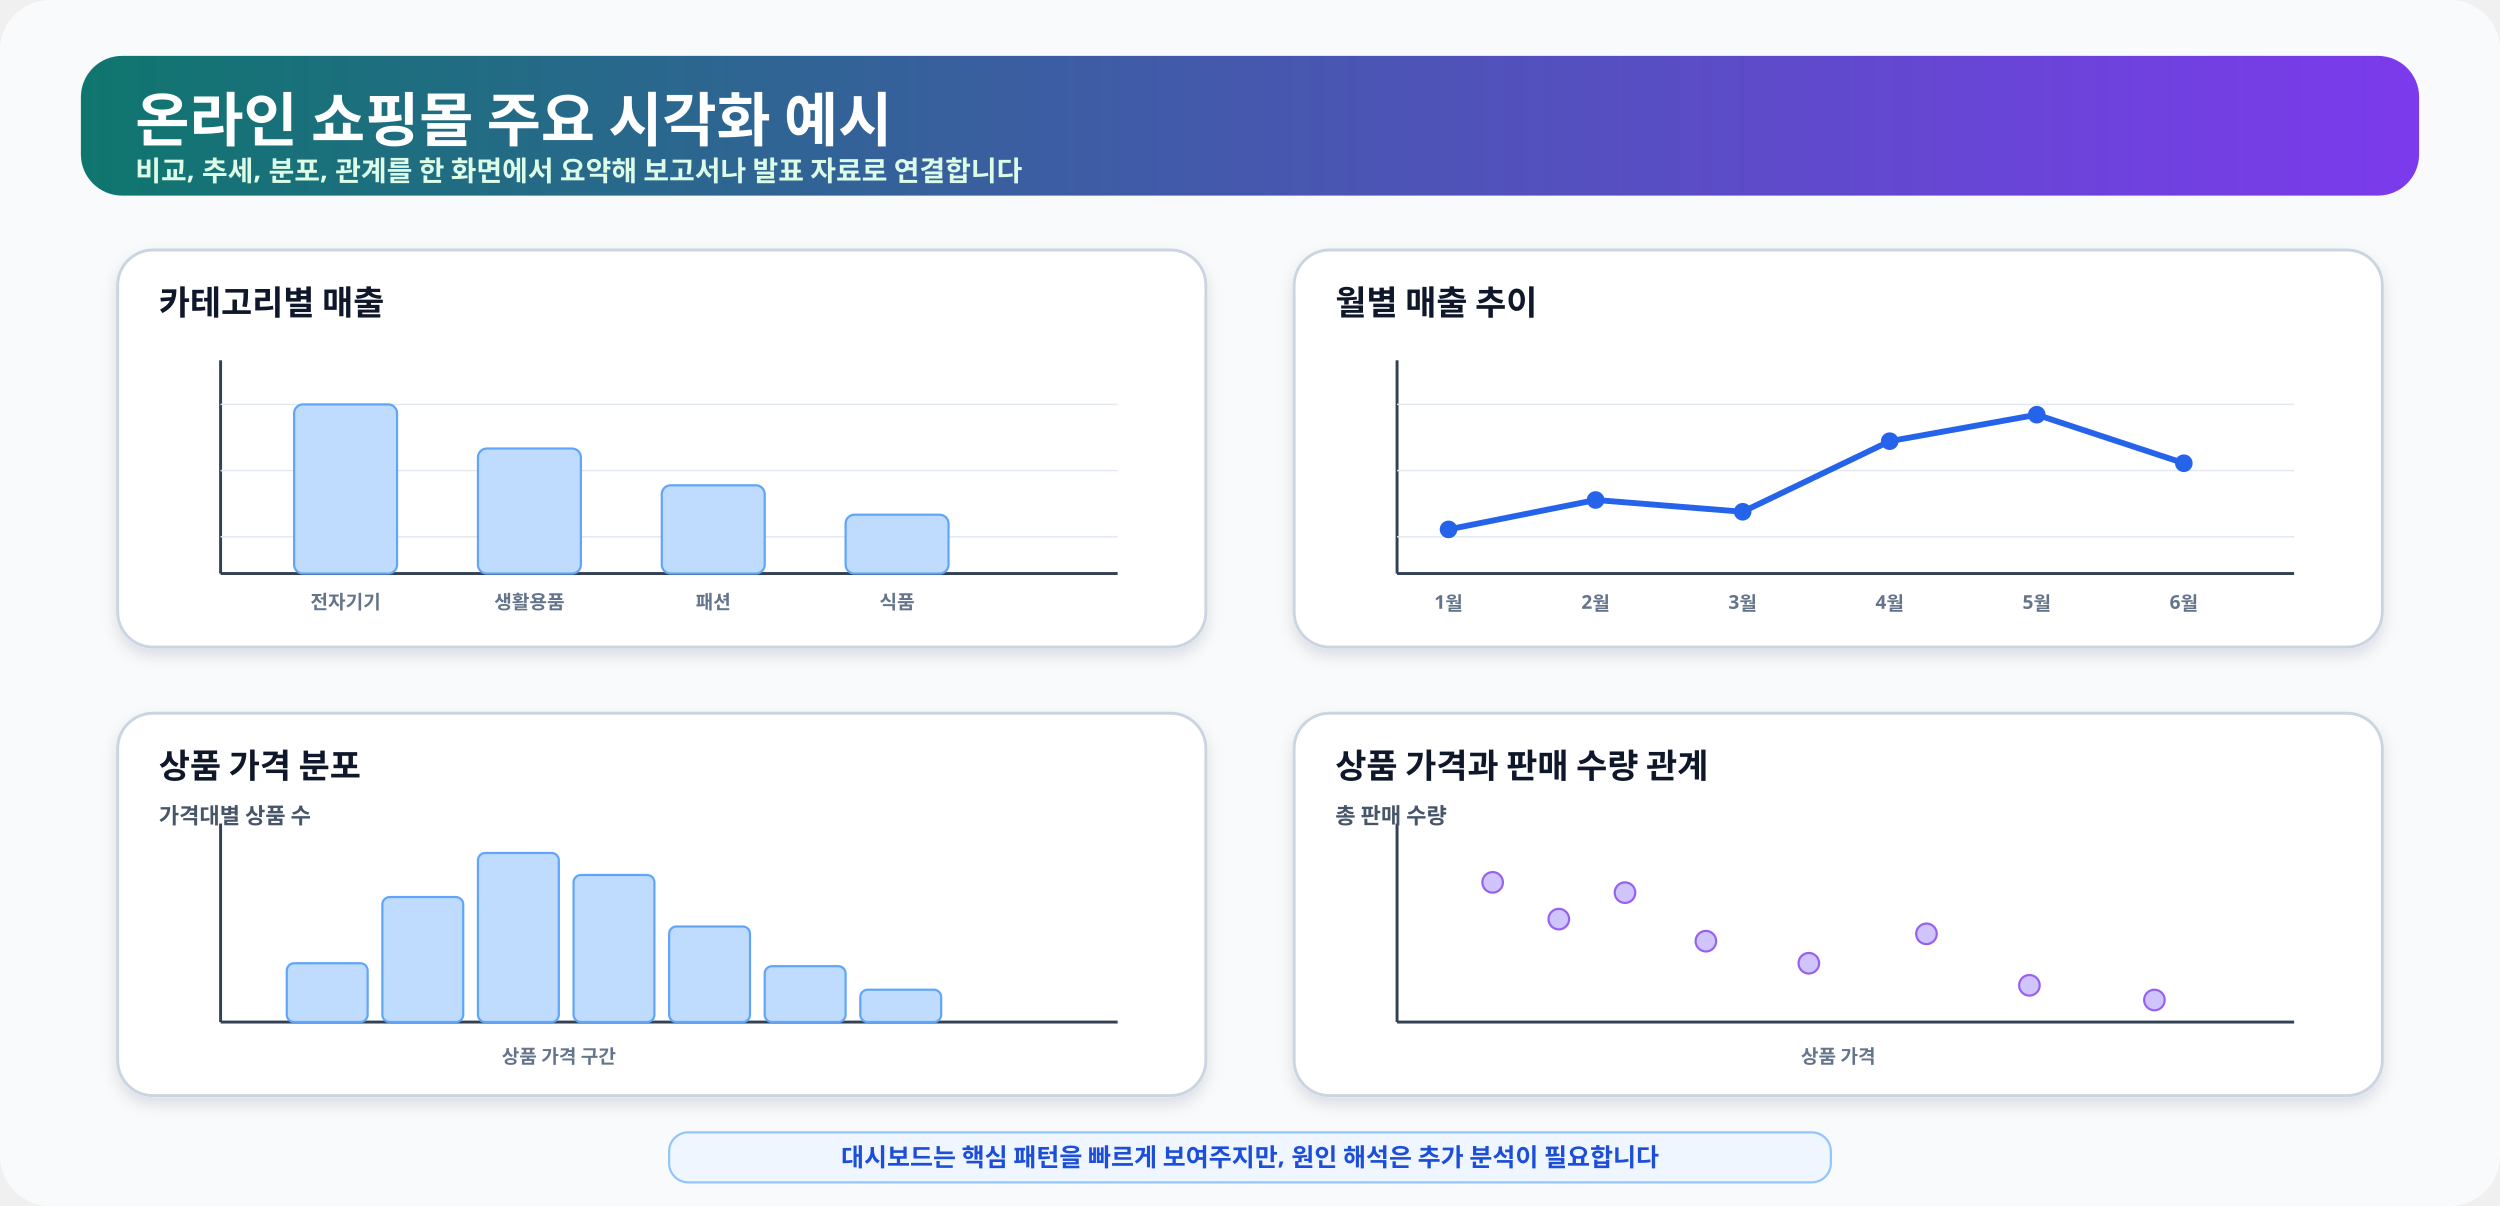
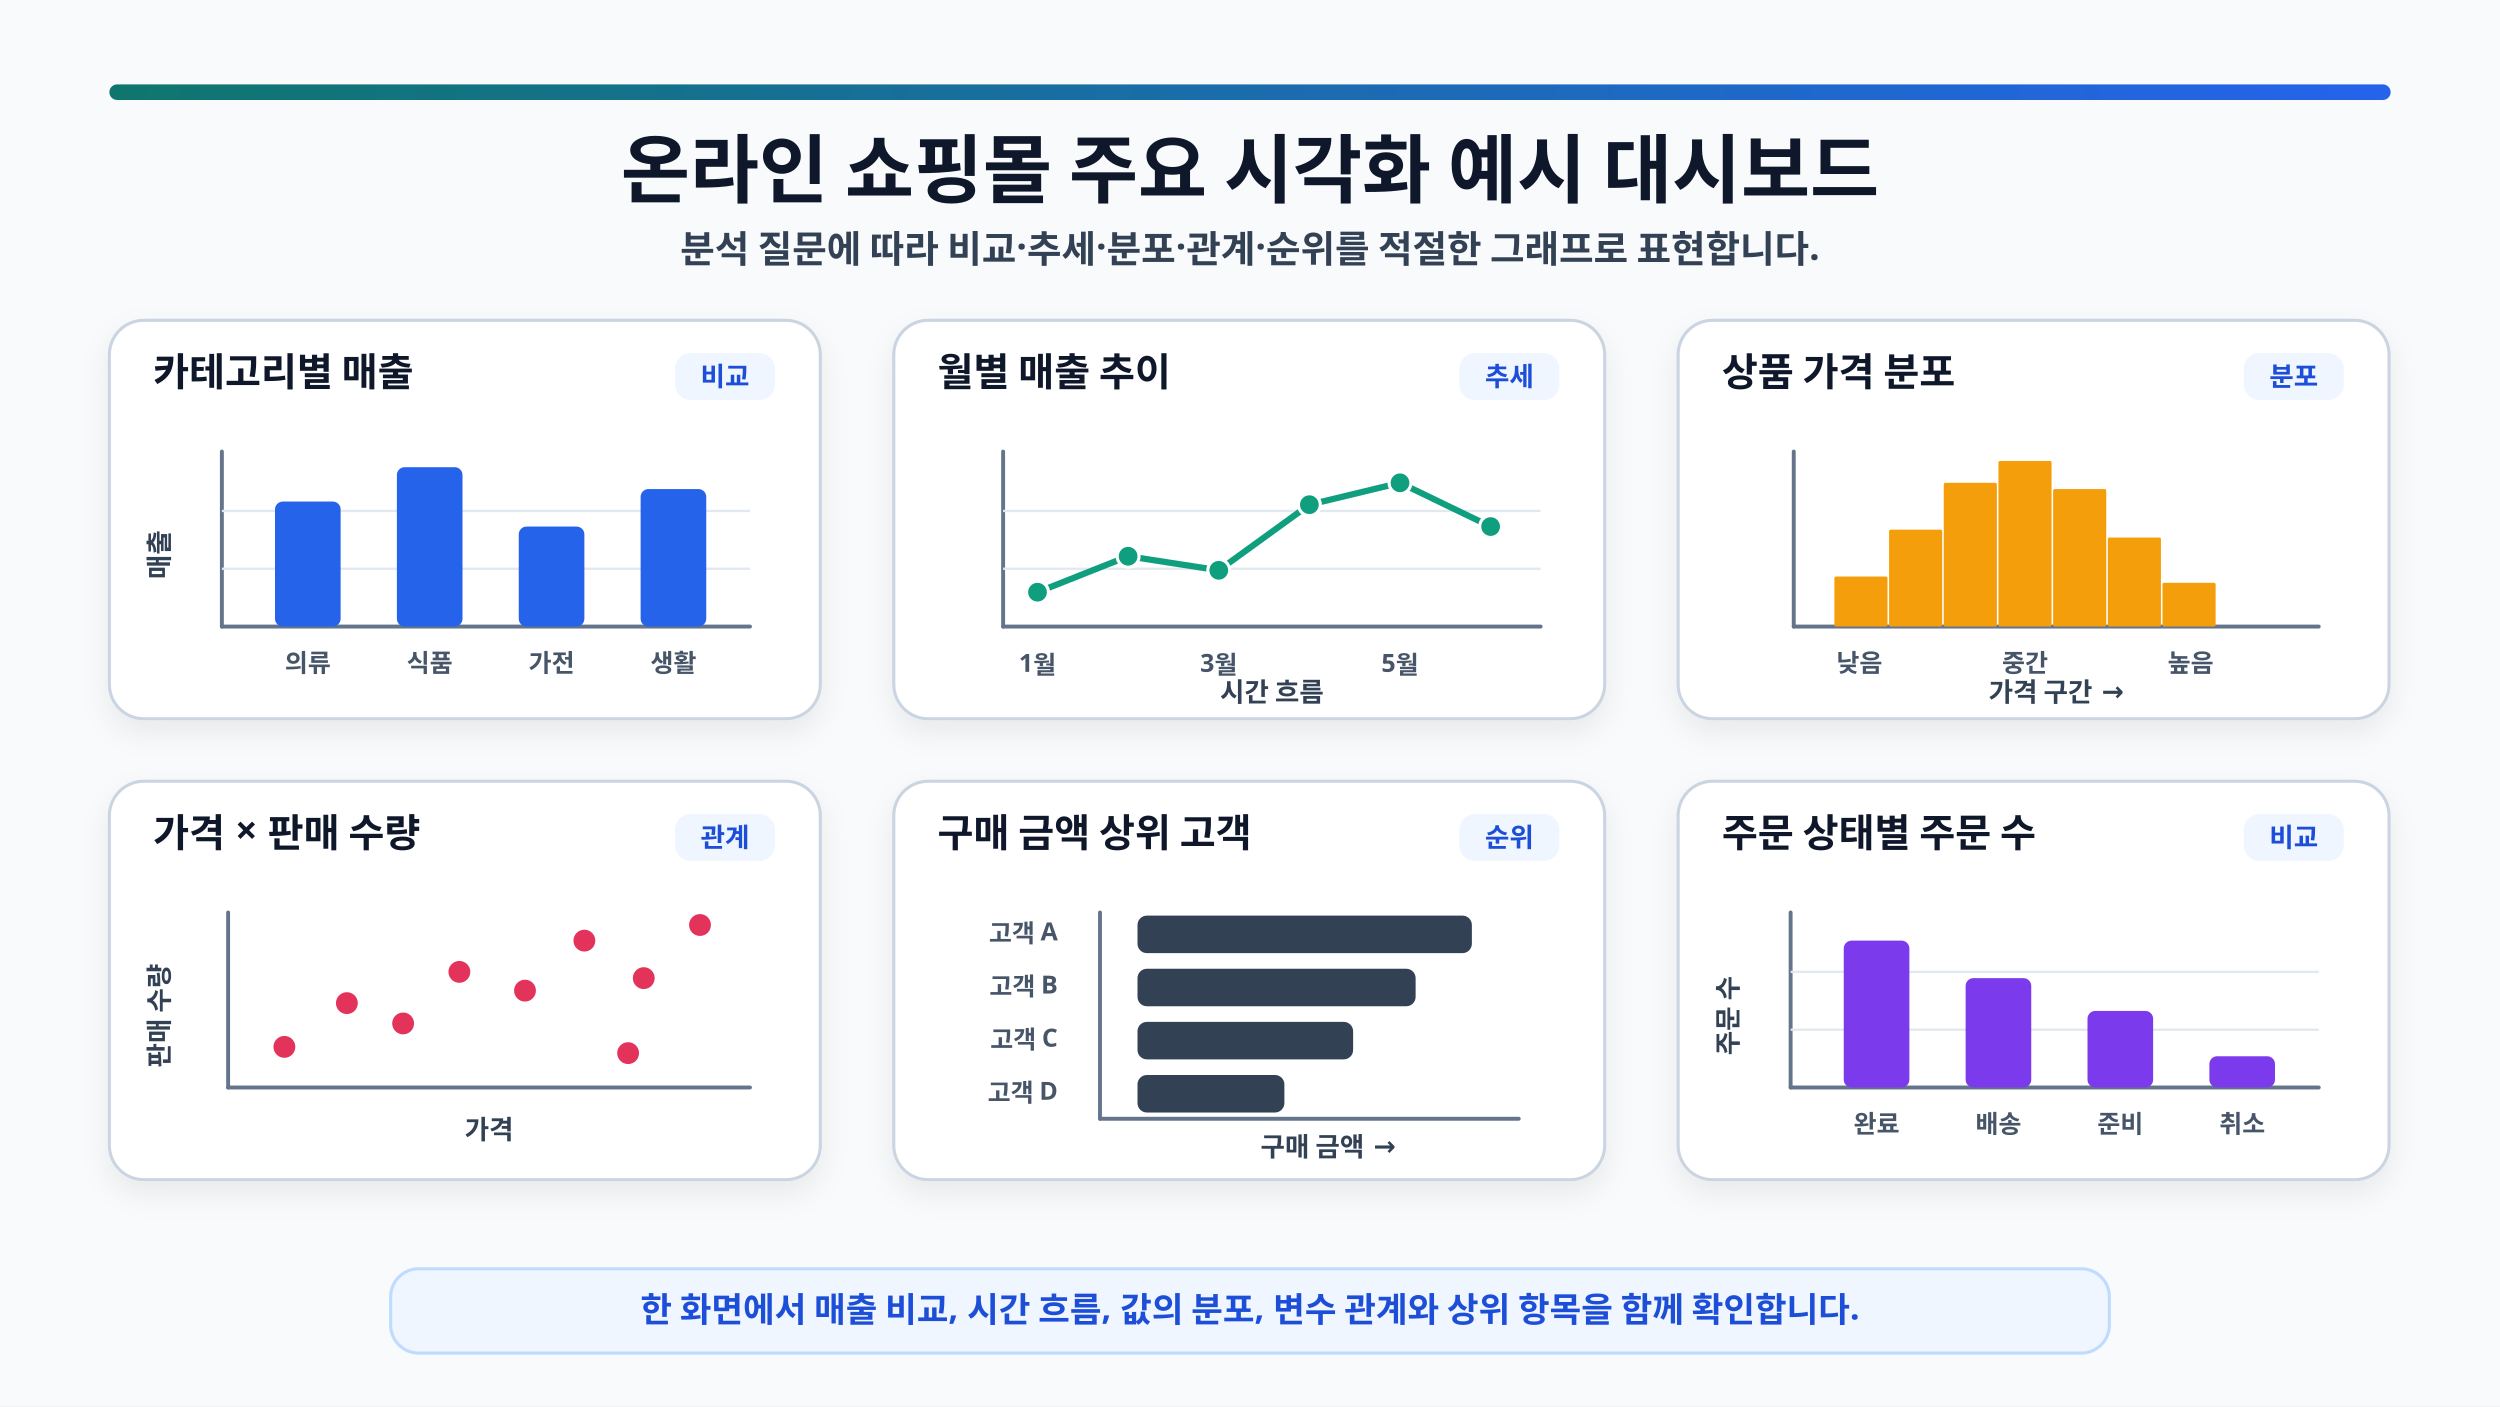
- <svg xmlns="http://www.w3.org/2000/svg" width="1700" height="820" viewBox="0 0 1700 820" role="img" aria-labelledby="title desc">
+ <svg xmlns="http://www.w3.org/2000/svg" width="1600" height="900" viewBox="0 0 1600 900" role="img" aria-labelledby="title desc">
  <defs>
-     <linearGradient id="head" x1="0" x2="1">
+     <linearGradient id="topLine" x1="0" x2="1">
      <stop offset="0%" stop-color="#0f766e" />
-       <stop offset="100%" stop-color="#7c3aed" />
+       <stop offset="100%" stop-color="#2563eb" />
    </linearGradient>
-     <filter id="shadow" x="-20%" y="-20%" width="140%" height="140%">
-       <feDropShadow dx="0" dy="5" stdDeviation="5" flood-color="#0f172a" flood-opacity="0.12" />
+     <filter id="softShadow" x="-14%" y="-14%" width="128%" height="128%">
+       <feDropShadow dx="0" dy="8" stdDeviation="9" flood-color="#0f172a" flood-opacity="0.07" />
    </filter>
    <style>
-       .bg{fill:#f8fafc}.h{fill:url(#head)} text{font-family:'Pretendard','Noto Sans KR','Apple SD Gothic Neo','Malgun Gothic',sans-serif}
-       .title{font-size:40px;font-weight:800;fill:#fff}.sub{font-size:19px;font-weight:600;fill:#dcfce7}.card{fill:#fff;stroke:#cbd5e1;stroke-width:2;filter:url(#shadow)}
-       .ct{font-size:23px;font-weight:800;fill:#0f172a}.axis{stroke:#334155;stroke-width:2}.grid{stroke:#e2e8f0;stroke-width:1}.bar{fill:#bfdbfe;stroke:#60a5fa;stroke-width:1.5}.line{fill:none;stroke:#2563eb;stroke-width:4}.dot{fill:#2563eb}.tick{font-size:13px;font-weight:600;fill:#64748b}.small{font-size:15px;font-weight:650;fill:#475569}.point{fill:#c4b5fd;stroke:#7c3aed;stroke-width:1.5;opacity:.8}.note{fill:#eff6ff;stroke:#93c5fd;stroke-width:1.5}.nt{font-size:17px;font-weight:800;fill:#1d4ed8}
+       .bg{fill:#f8fafc}
+       .top{fill:url(#topLine)}
+       text{font-family:'Pretendard','Noto Sans KR','Apple SD Gothic Neo','Malgun Gothic',sans-serif}
+       .title{font-size:48px;font-weight:850;fill:#0f172a}
+       .subtitle{font-size:24px;font-weight:600;fill:#334155}
+       .card{fill:#fff;stroke:#cbd5e1;stroke-width:2;filter:url(#softShadow)}
+       .cardTitle{font-size:25px;font-weight:850;fill:#0f172a}
+       .badge{fill:#eff6ff;stroke:none}
+       .badgeText{font-size:17px;font-weight:850;fill:#1d4ed8}
+       .axis{stroke:#64748b;stroke-width:2.5;stroke-linecap:round}
+       .grid{stroke:#e2e8f0;stroke-width:1.5}
+       .tick{font-size:16px;font-weight:700;fill:#475569}
+       .axisLabel{font-size:17px;font-weight:800;fill:#334155}
+       .barBlue{fill:#2563eb}
+       .barBlue2{fill:#60a5fa}
+       .lineGreen{fill:none;stroke:#0f9f7f;stroke-width:4;stroke-linecap:round;stroke-linejoin:round}
+       .dotGreen{fill:#0f9f7f;stroke:#fff;stroke-width:2}
+       .hist{fill:#f59e0b}
+       .point{fill:#e11d48;opacity:.9}
+       .barNavy{fill:#334155}
+       .barPurple{fill:#7c3aed}
+       .footerBox{fill:#eff6ff;stroke:#bfdbfe;stroke-width:2}
+       .footer{font-size:22px;font-weight:750;fill:#1d4ed8}
    </style>
  </defs>
-   <rect class="bg" width="1700" height="820" rx="34" />
-   <rect class="h" x="55" y="38" width="1590" height="95" rx="28" />
-   <text class="title" x="92" y="96">온라인 쇼핑몰 주요 시각화 예시</text>
-   <text class="sub" x="92" y="123">비교, 추세, 분포, 관계를 한 화면에서 요약해 보고서나 발표 자료로 연결합니다</text>
-   <g transform="translate(80 170)">
-     <rect class="card" width="740" height="270" rx="24" />
-     <text class="ct" x="28" y="44">카테고리별 매출</text>
-     <line class="axis" x1="70" y1="220" x2="680" y2="220" />
-     <line class="axis" x1="70" y1="75" x2="70" y2="220" />
-     <line class="grid" x1="70" y1="105" x2="680" y2="105" />
-     <line class="grid" x1="70" y1="150" x2="680" y2="150" />
-     <line class="grid" x1="70" y1="195" x2="680" y2="195" />
-     <rect class="bar" x="120" y="105" width="70" height="115" rx="6" />
-     <rect class="bar" x="245" y="135" width="70" height="85" rx="6" />
-     <rect class="bar" x="370" y="160" width="70" height="60" rx="6" />
-     <rect class="bar" x="495" y="180" width="70" height="40" rx="6" />
-     <text class="tick" x="155" y="244" text-anchor="middle">전자기기</text>
-     <text class="tick" x="280" y="244" text-anchor="middle">생활용품</text>
-     <text class="tick" x="405" y="244" text-anchor="middle">패션</text>
-     <text class="tick" x="530" y="244" text-anchor="middle">식품</text>
+   <rect class="bg" width="1600" height="900" />
+   <rect class="top" x="70" y="54" width="1460" height="10" rx="5" />
+   <text class="title" x="800" y="126" text-anchor="middle">온라인 쇼핑몰 주요 시각화 예시 대시보드</text>
+   <text class="subtitle" x="800" y="168" text-anchor="middle">분석 질문에 따라 비교·추세·분포·관계·순위를 적절한 그래프로 표현합니다.</text>
+   <g transform="translate(70 205)">
+     <rect class="card" width="455" height="255" rx="22" />
+     <text class="cardTitle" x="28" y="42">카테고리별 매출</text>
+     <rect class="badge" x="362" y="21" width="64" height="30" rx="10" />
+     <text class="badgeText" x="394" y="42" text-anchor="middle">비교</text>
+     <line class="axis" x1="72" y1="196" x2="410" y2="196" />
+     <line class="axis" x1="72" y1="84" x2="72" y2="196" />
+     <line class="grid" x1="72" y1="122" x2="410" y2="122" />
+     <line class="grid" x1="72" y1="159" x2="410" y2="159" />
+     <text class="axisLabel" x="38" y="150" transform="rotate(-90 38 150)" text-anchor="middle">매출</text>
+     <rect class="barBlue" x="106" y="116" width="42" height="80" rx="5" />
+     <rect class="barBlue" x="184" y="94" width="42" height="102" rx="5" />
+     <rect class="barBlue" x="262" y="132" width="42" height="64" rx="5" />
+     <rect class="barBlue" x="340" y="108" width="42" height="88" rx="5" />
+     <text class="tick" x="127" y="225" text-anchor="middle">의류</text>
+     <text class="tick" x="205" y="225" text-anchor="middle">식품</text>
+     <text class="tick" x="283" y="225" text-anchor="middle">가전</text>
+     <text class="tick" x="361" y="225" text-anchor="middle">생활</text>
  </g>
-   <g transform="translate(880 170)">
-     <rect class="card" width="740" height="270" rx="24" />
-     <text class="ct" x="28" y="44">월별 매출 추이</text>
-     <line class="axis" x1="70" y1="220" x2="680" y2="220" />
-     <line class="axis" x1="70" y1="75" x2="70" y2="220" />
-     <line class="grid" x1="70" y1="105" x2="680" y2="105" />
-     <line class="grid" x1="70" y1="150" x2="680" y2="150" />
-     <line class="grid" x1="70" y1="195" x2="680" y2="195" />
-     <path class="line" d="M105 190 L205 170 L305 178 L405 130 L505 112 L605 145" />
-     <circle class="dot" cx="105" cy="190" r="6" />
-     <circle class="dot" cx="205" cy="170" r="6" />
-     <circle class="dot" cx="305" cy="178" r="6" />
-     <circle class="dot" cx="405" cy="130" r="6" />
-     <circle class="dot" cx="505" cy="112" r="6" />
-     <circle class="dot" cx="605" cy="145" r="6" />
-     <text class="tick" x="105" y="244" text-anchor="middle">1월</text>
-     <text class="tick" x="205" y="244" text-anchor="middle">2월</text>
-     <text class="tick" x="305" y="244" text-anchor="middle">3월</text>
-     <text class="tick" x="405" y="244" text-anchor="middle">4월</text>
-     <text class="tick" x="505" y="244" text-anchor="middle">5월</text>
-     <text class="tick" x="605" y="244" text-anchor="middle">6월</text>
+   <g transform="translate(572 205)">
+     <rect class="card" width="455" height="255" rx="22" />
+     <text class="cardTitle" x="28" y="42">월별 매출 추이</text>
+     <rect class="badge" x="362" y="21" width="64" height="30" rx="10" />
+     <text class="badgeText" x="394" y="42" text-anchor="middle">추세</text>
+     <line class="axis" x1="70" y1="196" x2="414" y2="196" />
+     <line class="axis" x1="70" y1="84" x2="70" y2="196" />
+     <line class="grid" x1="70" y1="122" x2="414" y2="122" />
+     <line class="grid" x1="70" y1="159" x2="414" y2="159" />
+     <polyline class="lineGreen" points="92,174 150,151 208,160 266,118 324,104 382,132" />
+     <circle class="dotGreen" cx="92" cy="174" r="7" />
+     <circle class="dotGreen" cx="150" cy="151" r="7" />
+     <circle class="dotGreen" cx="208" cy="160" r="7" />
+     <circle class="dotGreen" cx="266" cy="118" r="7" />
+     <circle class="dotGreen" cx="324" cy="104" r="7" />
+     <circle class="dotGreen" cx="382" cy="132" r="7" />
+     <text class="tick" x="92" y="225" text-anchor="middle">1월</text>
+     <text class="tick" x="208" y="225" text-anchor="middle">3월</text>
+     <text class="tick" x="324" y="225" text-anchor="middle">5월</text>
+     <text class="axisLabel" x="242" y="244" text-anchor="middle">시간 흐름</text>
  </g>
-   <g transform="translate(80 485)">
-     <rect class="card" width="740" height="260" rx="24" />
-     <text class="ct" x="28" y="44">상품 가격 분포</text>
-     <line class="axis" x1="70" y1="210" x2="680" y2="210" />
-     <line class="axis" x1="70" y1="75" x2="70" y2="210" />
-     <rect class="bar" x="115" y="170" width="55" height="40" rx="5" />
-     <rect class="bar" x="180" y="125" width="55" height="85" rx="5" />
-     <rect class="bar" x="245" y="95" width="55" height="115" rx="5" />
-     <rect class="bar" x="310" y="110" width="55" height="100" rx="5" />
-     <rect class="bar" x="375" y="145" width="55" height="65" rx="5" />
-     <rect class="bar" x="440" y="172" width="55" height="38" rx="5" />
-     <rect class="bar" x="505" y="188" width="55" height="22" rx="5" />
-     <text class="tick" x="300" y="238" text-anchor="middle">상품 가격 구간</text>
-     <text class="small" x="28" y="75">가격대별 상품 수</text>
+   <g transform="translate(1074 205)">
+     <rect class="card" width="455" height="255" rx="22" />
+     <text class="cardTitle" x="28" y="42">상품 가격 분포</text>
+     <rect class="badge" x="362" y="21" width="64" height="30" rx="10" />
+     <text class="badgeText" x="394" y="42" text-anchor="middle">분포</text>
+     <line class="axis" x1="74" y1="196" x2="410" y2="196" />
+     <line class="axis" x1="74" y1="84" x2="74" y2="196" />
+     <rect class="hist" x="100" y="164" width="34" height="32" rx="1" />
+     <rect class="hist" x="135" y="134" width="34" height="62" rx="1" />
+     <rect class="hist" x="170" y="104" width="34" height="92" rx="1" />
+     <rect class="hist" x="205" y="90" width="34" height="106" rx="1" />
+     <rect class="hist" x="240" y="108" width="34" height="88" rx="1" />
+     <rect class="hist" x="275" y="139" width="34" height="57" rx="1" />
+     <rect class="hist" x="310" y="168" width="34" height="28" rx="1" />
+     <text class="tick" x="116" y="225" text-anchor="middle">낮음</text>
+     <text class="tick" x="222" y="225" text-anchor="middle">중간</text>
+     <text class="tick" x="328" y="225" text-anchor="middle">높음</text>
+     <text class="axisLabel" x="242" y="244" text-anchor="middle">가격 구간 →</text>
  </g>
-   <g transform="translate(880 485)">
-     <rect class="card" width="740" height="260" rx="24" />
-     <text class="ct" x="28" y="44">상품 가격과 판매 수량 관계</text>
-     <line class="axis" x1="70" y1="210" x2="680" y2="210" />
-     <line class="axis" x1="70" y1="75" x2="70" y2="210" />
-     <circle class="point" cx="135" cy="115" r="7" />
-     <circle class="point" cx="180" cy="140" r="7" />
-     <circle class="point" cx="225" cy="122" r="7" />
-     <circle class="point" cx="280" cy="155" r="7" />
-     <circle class="point" cx="350" cy="170" r="7" />
-     <circle class="point" cx="430" cy="150" r="7" />
-     <circle class="point" cx="500" cy="185" r="7" />
-     <circle class="point" cx="585" cy="195" r="7" />
-     <text class="tick" x="370" y="238" text-anchor="middle">상품 가격</text>
-     <text class="small" x="28" y="75">총 판매 수량</text>
+   <g transform="translate(70 500)">
+     <rect class="card" width="455" height="255" rx="22" />
+     <text class="cardTitle" x="28" y="42">가격 × 판매 수량</text>
+     <rect class="badge" x="362" y="21" width="64" height="30" rx="10" />
+     <text class="badgeText" x="394" y="42" text-anchor="middle">관계</text>
+     <line class="axis" x1="76" y1="196" x2="410" y2="196" />
+     <line class="axis" x1="76" y1="84" x2="76" y2="196" />
+     <circle class="point" cx="112" cy="170" r="7" />
+     <circle class="point" cx="152" cy="142" r="7" />
+     <circle class="point" cx="188" cy="155" r="7" />
+     <circle class="point" cx="224" cy="122" r="7" />
+     <circle class="point" cx="266" cy="134" r="7" />
+     <circle class="point" cx="304" cy="102" r="7" />
+     <circle class="point" cx="342" cy="126" r="7" />
+     <circle class="point" cx="378" cy="92" r="7" />
+     <circle class="point" cx="332" cy="174" r="7" />
+     <text class="axisLabel" x="243" y="229" text-anchor="middle">가격</text>
+     <text class="axisLabel" x="38" y="150" transform="rotate(-90 38 150)" text-anchor="middle">판매 수량</text>
  </g>
-   <rect class="note" x="455" y="770" width="790" height="34" rx="13" />
-   <text class="nt" x="850" y="793" text-anchor="middle">대시보드는 핵심 패턴을 빠르게 보여주지만, 원인 해석은 추가 분석이 필요합니다</text>
+   <g transform="translate(572 500)">
+     <rect class="card" width="455" height="255" rx="22" />
+     <text class="cardTitle" x="28" y="42">구매 금액 상위 고객</text>
+     <rect class="badge" x="362" y="21" width="64" height="30" rx="10" />
+     <text class="badgeText" x="394" y="42" text-anchor="middle">순위</text>
+     <line class="axis" x1="132" y1="84" x2="132" y2="216" />
+     <line class="axis" x1="132" y1="216" x2="400" y2="216" />
+     <rect class="barNavy" x="156" y="86" width="214" height="24" rx="6" />
+     <rect class="barNavy" x="156" y="120" width="178" height="24" rx="6" />
+     <rect class="barNavy" x="156" y="154" width="138" height="24" rx="6" />
+     <rect class="barNavy" x="156" y="188" width="94" height="24" rx="6" />
+     <text class="tick" x="105" y="103" text-anchor="end">고객 A</text>
+     <text class="tick" x="105" y="137" text-anchor="end">고객 B</text>
+     <text class="tick" x="105" y="171" text-anchor="end">고객 C</text>
+     <text class="tick" x="105" y="205" text-anchor="end">고객 D</text>
+     <text class="axisLabel" x="278" y="240" text-anchor="middle">구매 금액 →</text>
+   </g>
+   <g transform="translate(1074 500)">
+     <rect class="card" width="455" height="255" rx="22" />
+     <text class="cardTitle" x="28" y="42">주문 상태별 주문 수</text>
+     <rect class="badge" x="362" y="21" width="64" height="30" rx="10" />
+     <text class="badgeText" x="394" y="42" text-anchor="middle">비교</text>
+     <line class="axis" x1="72" y1="196" x2="410" y2="196" />
+     <line class="axis" x1="72" y1="84" x2="72" y2="196" />
+     <line class="grid" x1="72" y1="122" x2="410" y2="122" />
+     <line class="grid" x1="72" y1="159" x2="410" y2="159" />
+     <rect class="barPurple" x="106" y="102" width="42" height="94" rx="5" />
+     <rect class="barPurple" x="184" y="126" width="42" height="70" rx="5" />
+     <rect class="barPurple" x="262" y="147" width="42" height="49" rx="5" />
+     <rect class="barPurple" x="340" y="176" width="42" height="20" rx="5" />
+     <text class="tick" x="127" y="225" text-anchor="middle">완료</text>
+     <text class="tick" x="205" y="225" text-anchor="middle">배송</text>
+     <text class="tick" x="283" y="225" text-anchor="middle">준비</text>
+     <text class="tick" x="361" y="225" text-anchor="middle">취소</text>
+     <text class="axisLabel" x="38" y="150" transform="rotate(-90 38 150)" text-anchor="middle">주문 수</text>
+   </g>
+   <rect class="footerBox" x="250" y="812" width="1100" height="54" rx="18" />
+   <text class="footer" x="800" y="846" text-anchor="middle">한 화면에서 매출 비교, 시간 흐름, 값의 분포, 변수 관계와 상위 항목을 함께 확인합니다.</text>
</svg>
